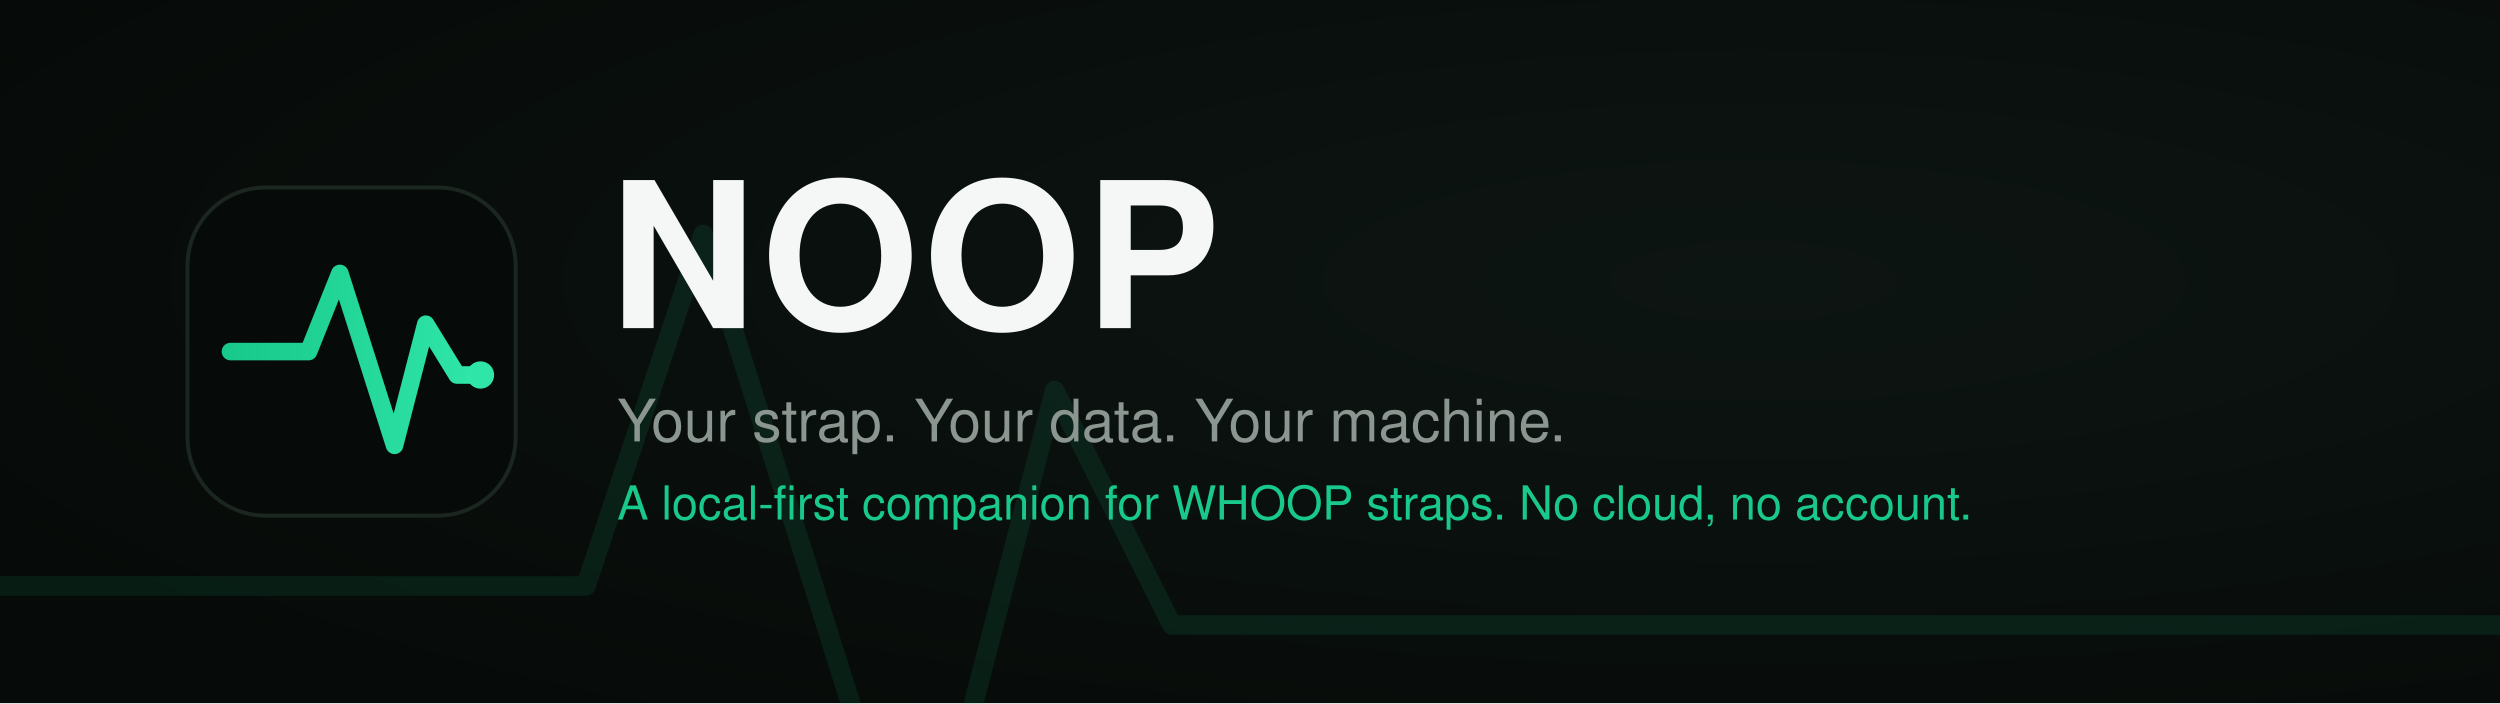
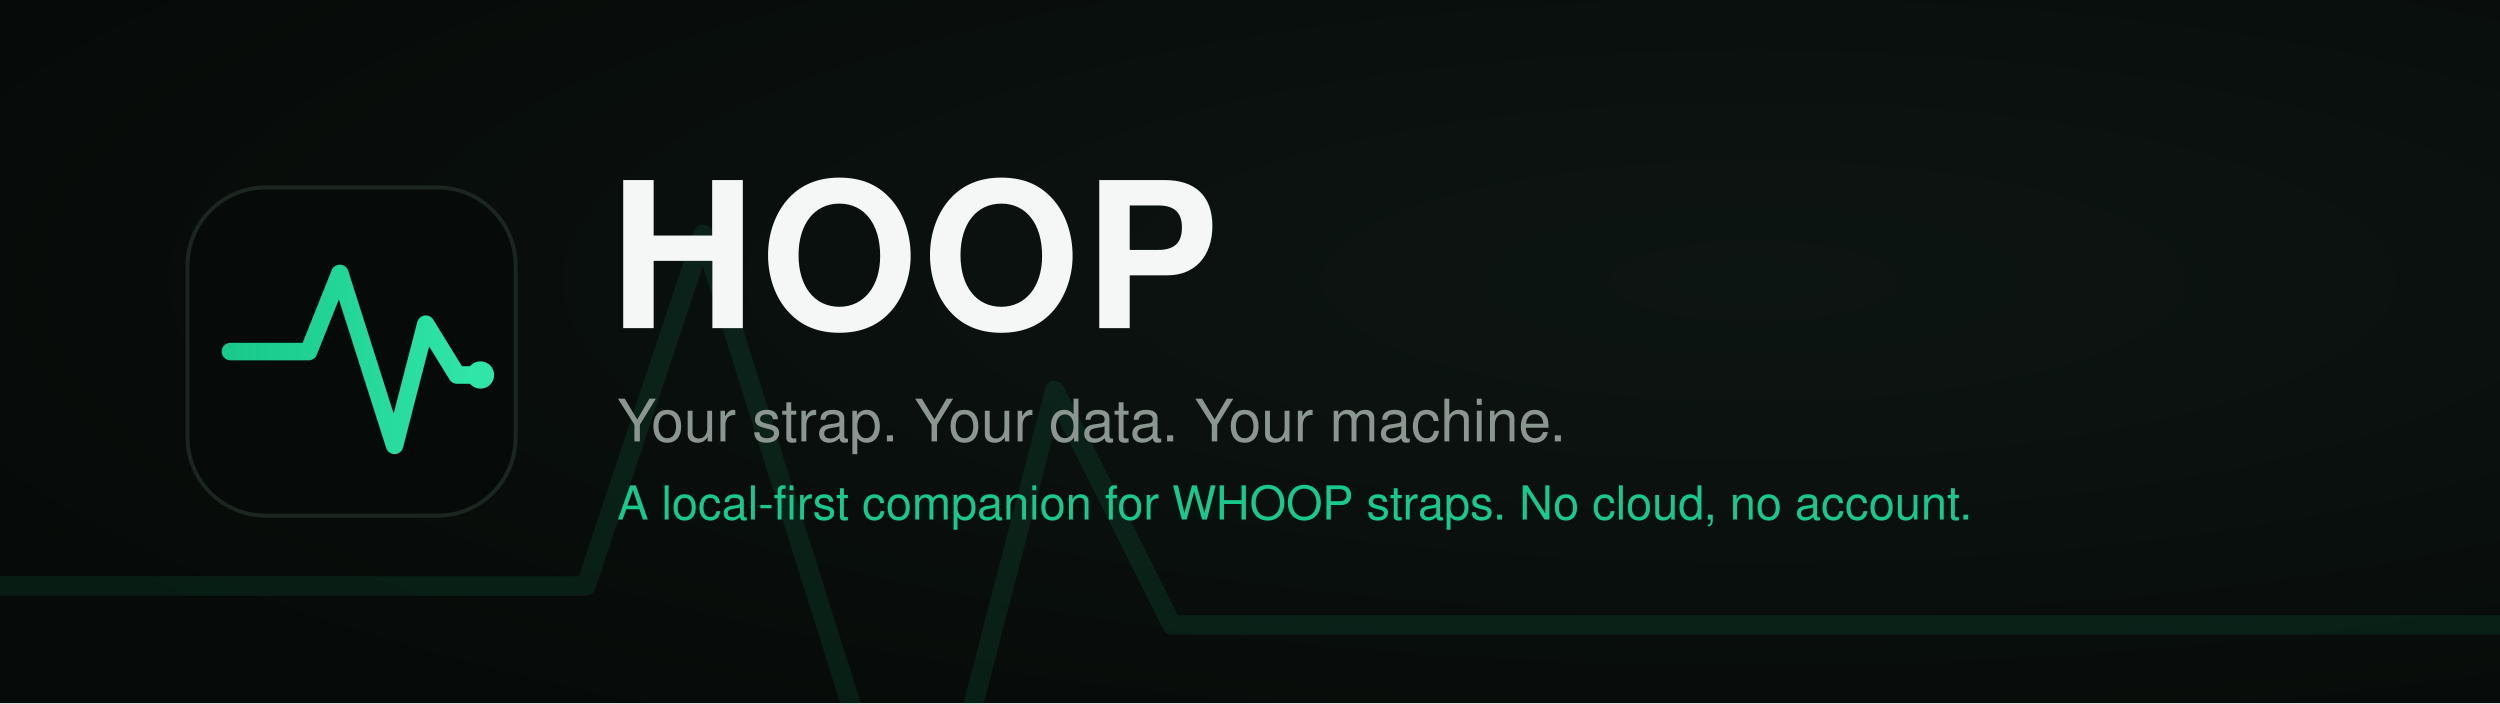
<svg xmlns="http://www.w3.org/2000/svg" width="1280" height="360" viewBox="0 0 1280 360">
  <defs>
    <linearGradient id="pulse" x1="0" y1="0" x2="1" y2="0">
      <stop offset="0" stop-color="#18C98B" />
      <stop offset="1" stop-color="#2FE6A8" />
    </linearGradient>
    <radialGradient id="bg" cx="0.7" cy="0.4" r="0.8">
      <stop offset="0" stop-color="#0D1512" />
      <stop offset="1" stop-color="#060A08" />
    </radialGradient>
  </defs>
  <rect width="1280" height="360" fill="url(#bg)" />
  <path d="M0 300 H300 L360 120 L470 470 L540 200 L600 320 H1280" fill="none" stroke="#18C98B" stroke-opacity="0.10" stroke-width="10" stroke-linecap="round" stroke-linejoin="round" />
  <g transform="translate(96,96)">
    <rect width="168" height="168" rx="40" fill="#060A08" stroke="#1B2620" stroke-width="2" />
    <path d="M22 84 H62 L78 44 L106 132 L122 70 L138 96 H150" fill="none" stroke="url(#pulse)" stroke-width="9" stroke-linecap="round" stroke-linejoin="round" transform="translate(0,0) scale(1)" />
    <circle cx="150" cy="96" r="7" fill="#2FE6A8" />
  </g>
-   <text x="312" y="168" font-family="-apple-system, Helvetica, Arial, sans-serif" font-size="104" font-weight="800" fill="#F4F7F5" letter-spacing="2">NOOP</text>
+   <text x="312" y="168" font-family="-apple-system, Helvetica, Arial, sans-serif" font-size="104" font-weight="800" fill="#F4F7F5" letter-spacing="2">HOOP</text>
  <text x="316" y="226" font-family="-apple-system, Helvetica, Arial, sans-serif" font-size="30" font-weight="500" fill="#8B9690">Your strap. Your data. Your machine.</text>
  <text x="316" y="266" font-family="-apple-system, Helvetica, Arial, sans-serif" font-size="24" font-weight="500" fill="#18C98B">A local-first companion for WHOOP straps. No cloud, no account.</text>
</svg>
